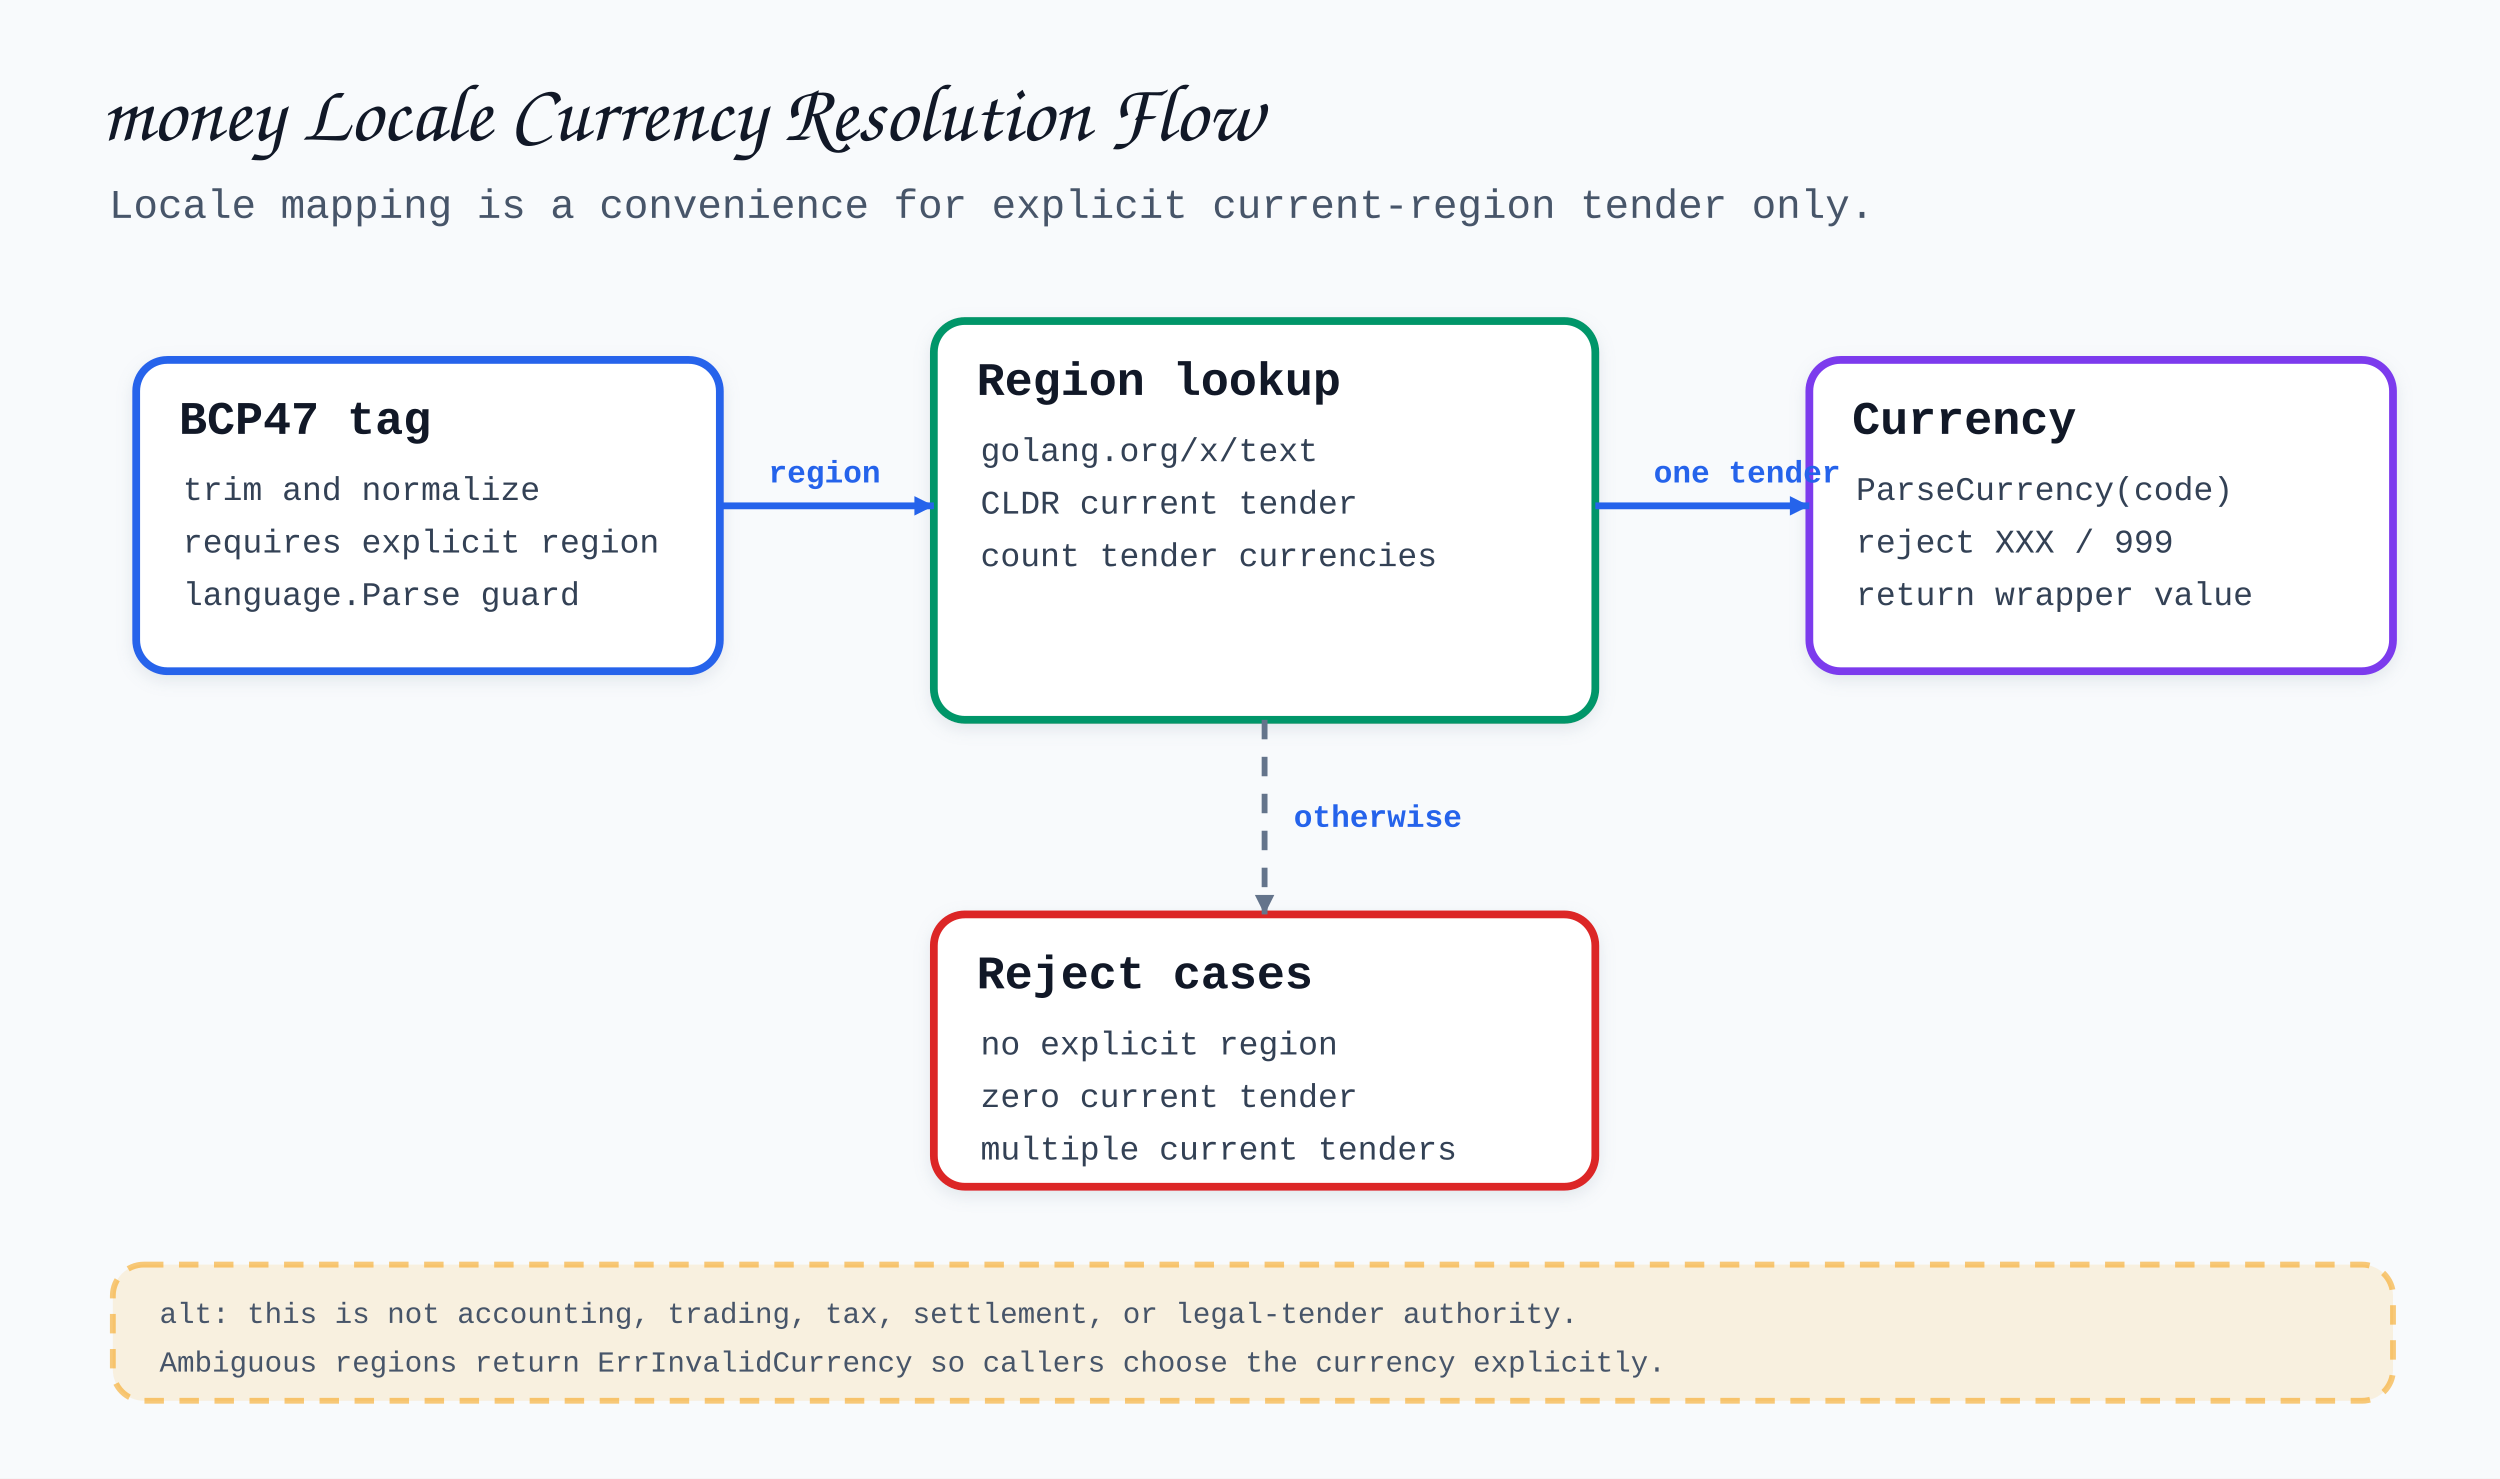
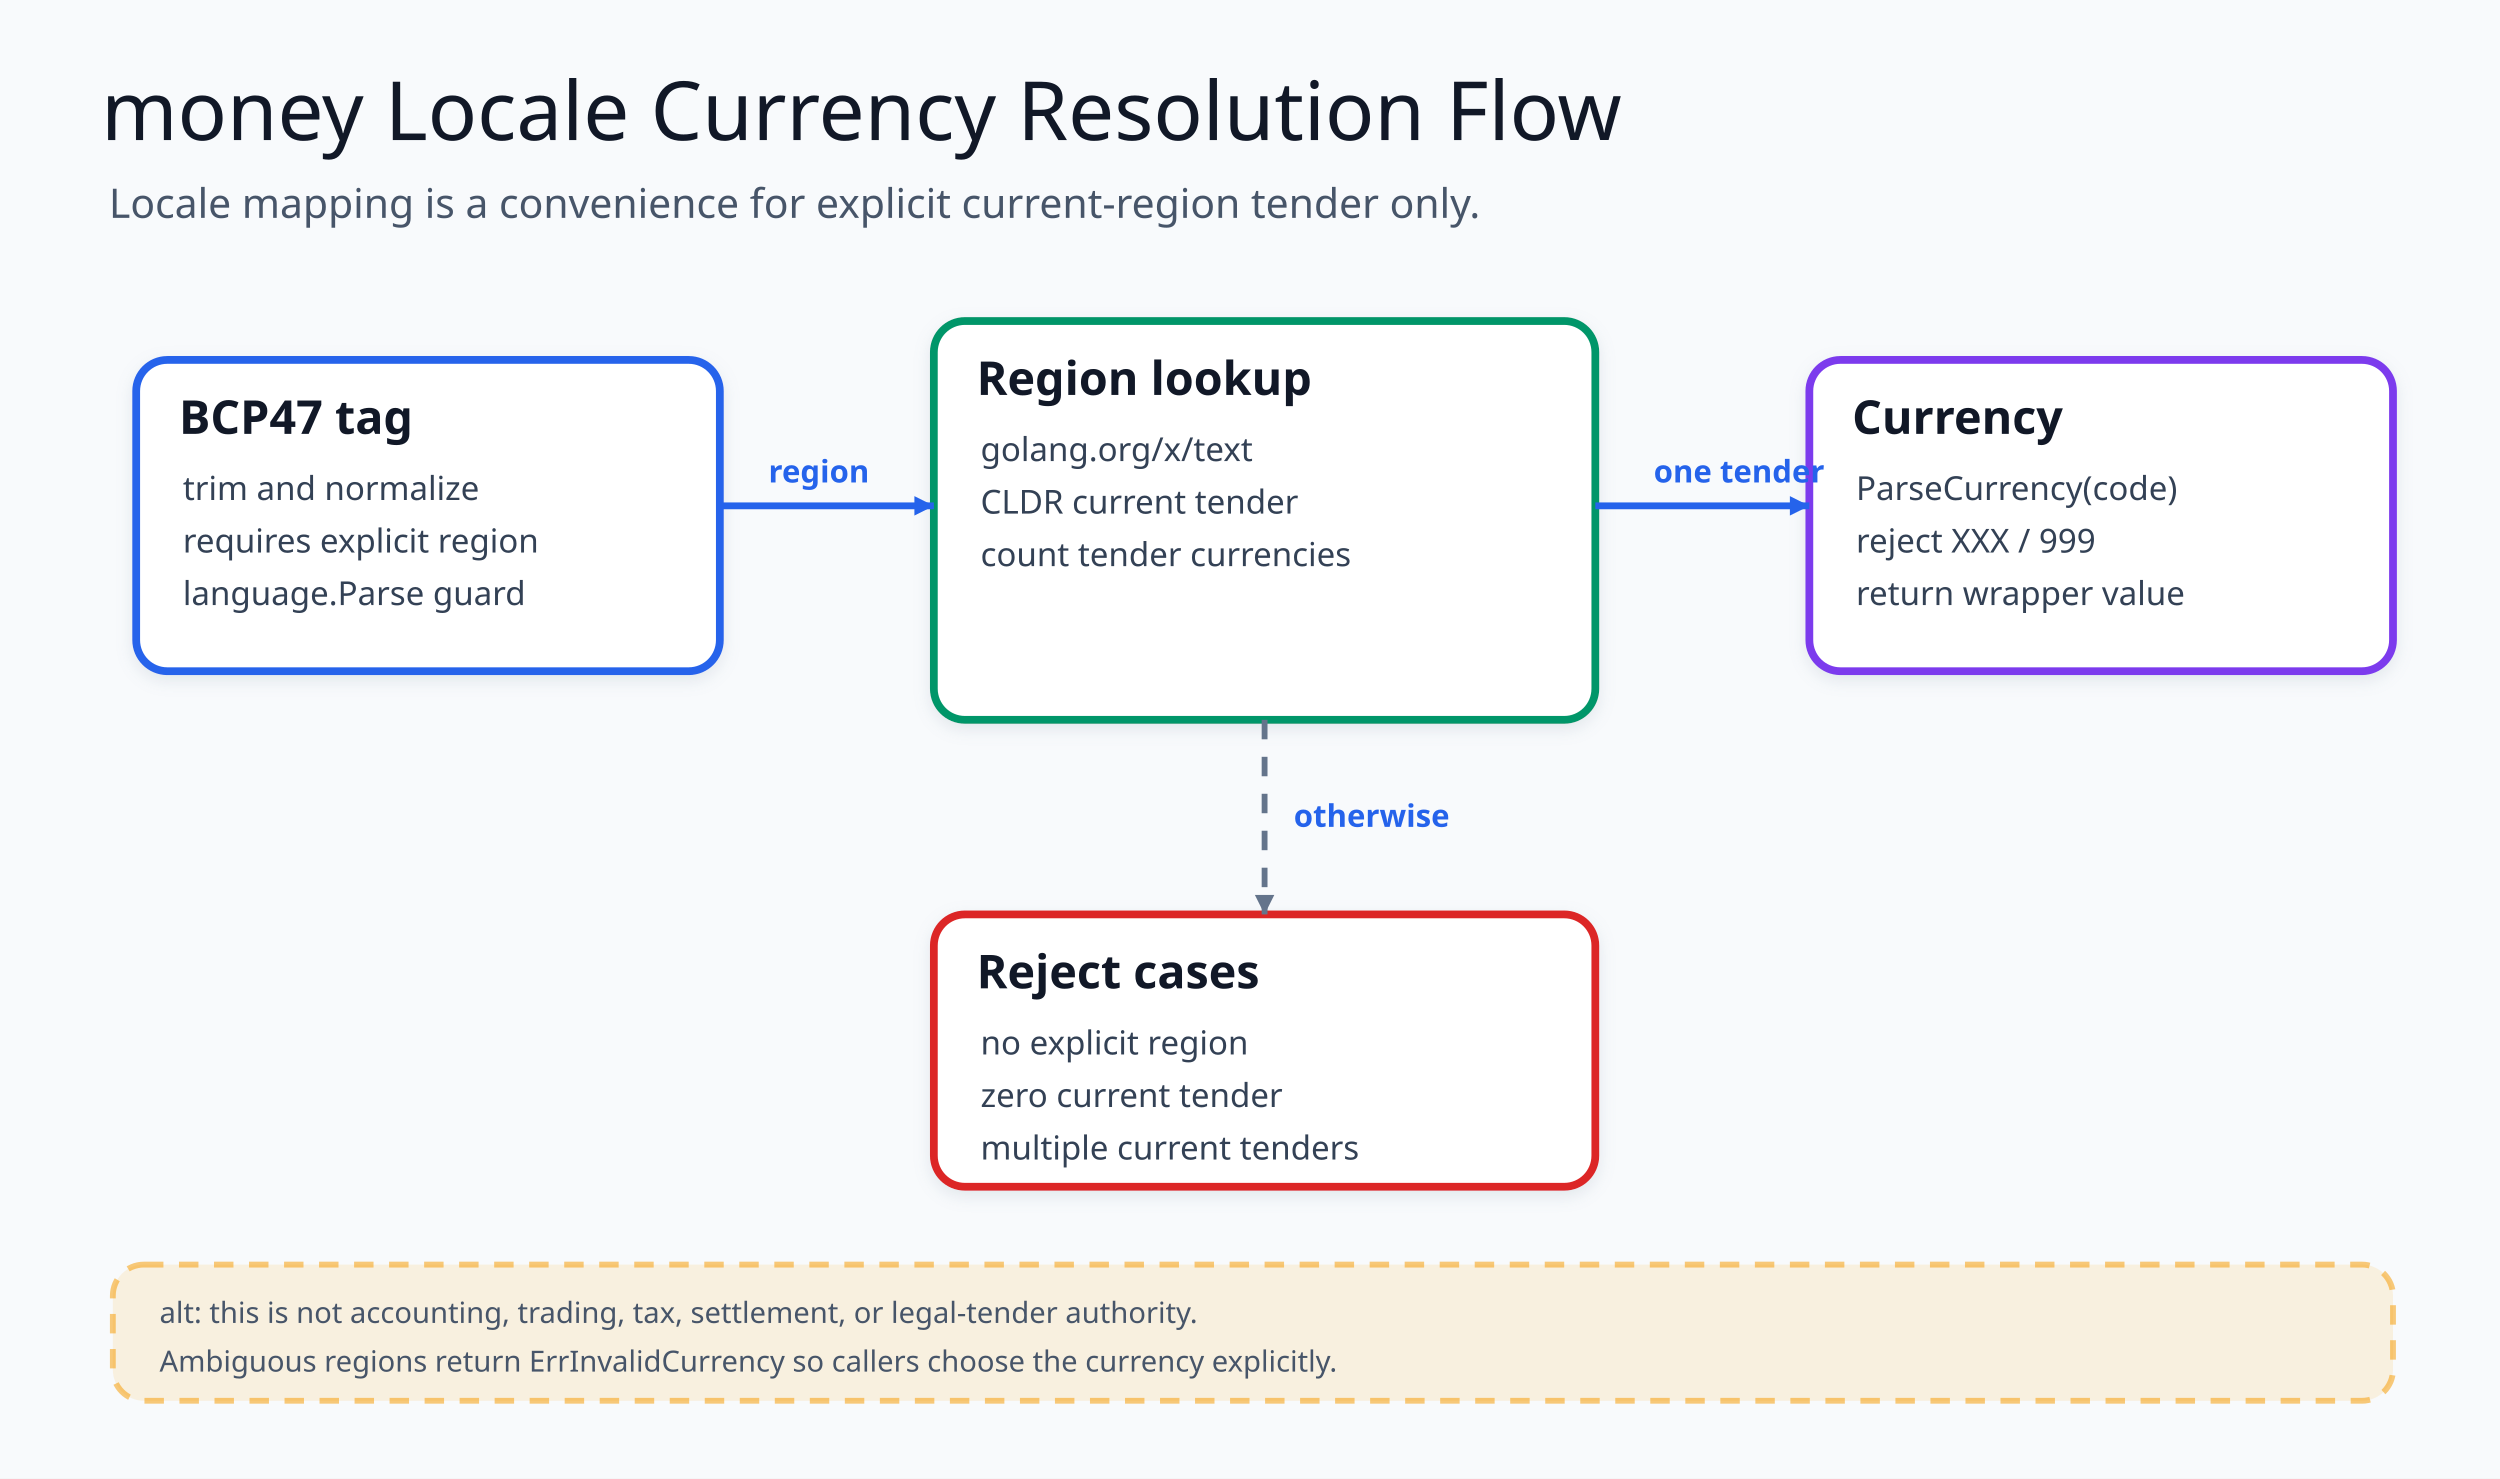
<svg xmlns="http://www.w3.org/2000/svg" width="1285" height="760" viewBox="0 0 1285 760">
  <defs>
    <marker id="arrow" markerWidth="12" markerHeight="10" refX="10" refY="5" orient="auto" markerUnits="userSpaceOnUse">
      <path d="M0,0 L10,5 L0,10 z" fill="#2563eb" />
    </marker>
    <marker id="arrow-gray" markerWidth="12" markerHeight="10" refX="10" refY="5" orient="auto" markerUnits="userSpaceOnUse">
      <path d="M0,0 L10,5 L0,10 z" fill="#64748b" />
    </marker>
    <filter id="shadow" x="-10%" y="-10%" width="120%" height="125%">
      <feDropShadow dx="0" dy="3" stdDeviation="4" flood-color="#94a3b8" flood-opacity=".22" />
    </filter>
  </defs>
  <style>
@font-face{font-family:'Architects Daughter';src:local('Architects Daughter');}
@font-face{font-family:'Comic Mono';src:local('Comic Mono');}
- .bg{fill:#f8fafc}.title{font:42px 'Architects Daughter','Comic Sans MS',cursive;fill:#111827}.sub{font:21px 'Comic Mono','Courier New',monospace;fill:#475569}.card-title{font:24px 'Comic Mono','Courier New',monospace;font-weight:700;fill:#111827}.body{font:17px 'Comic Mono','Courier New',monospace;fill:#334155}.small{font:15px 'Comic Mono','Courier New',monospace;fill:#475569}.label{font:16px 'Comic Mono','Courier New',monospace;fill:#2563eb;font-weight:700}.arrow{stroke:#2563eb;stroke-width:3.5;fill:none;marker-end:url(#arrow)}.dashed{stroke:#64748b;stroke-width:3;stroke-dasharray:10 9;fill:none;marker-end:url(#arrow-gray)}.card{fill:#fff;stroke-width:4}.alt{fill:#f59e0b;fill-opacity:.12;stroke:#f59e0b;stroke-opacity:.55;stroke-dasharray:10 8;stroke-width:3}
+ .bg{fill:#f8fafc}.title{font:42px 'Architects Daughter';fill:#111827}.sub{font:21px 'Comic Mono';fill:#475569}.card-title{font:24px 'Comic Mono';font-weight:700;fill:#111827}.body{font:17px 'Comic Mono';fill:#334155}.small{font:15px 'Comic Mono';fill:#475569}.label{font:16px 'Comic Mono';fill:#2563eb;font-weight:700}.arrow{stroke:#2563eb;stroke-width:3.5;fill:none;marker-end:url(#arrow)}.dashed{stroke:#64748b;stroke-width:3;stroke-dasharray:10 9;fill:none;marker-end:url(#arrow-gray)}.card{fill:#fff;stroke-width:4}.alt{fill:#f59e0b;fill-opacity:.12;stroke:#f59e0b;stroke-opacity:.55;stroke-dasharray:10 8;stroke-width:3}
</style>
  <rect class="bg" width="1285" height="760" />
  <text class="title" x="52" y="72">money Locale Currency Resolution Flow</text>
  <text class="sub" x="56" y="112">Locale mapping is a convenience for explicit current-region tender only.</text>
  <rect class="card" x="70" y="185" width="300" height="160" rx="16" fill="#eff6ff" stroke="#2563eb" filter="url(#shadow)" />
  <text class="card-title" x="92" y="223">BCP47 tag</text>
  <text class="body" x="94" y="257">trim and normalize</text>
  <text class="body" x="94" y="284">requires explicit region</text>
  <text class="body" x="94" y="311">language.Parse guard</text>
  <rect class="card" x="480" y="165" width="340" height="205" rx="16" fill="#ecfdf5" stroke="#059669" filter="url(#shadow)" />
  <text class="card-title" x="502" y="203">Region lookup</text>
  <text class="body" x="504" y="237">golang.org/x/text</text>
  <text class="body" x="504" y="264">CLDR current tender</text>
  <text class="body" x="504" y="291">count tender currencies</text>
  <rect class="card" x="930" y="185" width="300" height="160" rx="16" fill="#f5f3ff" stroke="#7c3aed" filter="url(#shadow)" />
  <text class="card-title" x="952" y="223">Currency</text>
  <text class="body" x="954" y="257">ParseCurrency(code)</text>
  <text class="body" x="954" y="284">reject XXX / 999</text>
  <text class="body" x="954" y="311">return wrapper value</text>
  <rect class="card" x="480" y="470" width="340" height="140" rx="16" fill="#fef2f2" stroke="#dc2626" filter="url(#shadow)" />
  <text class="card-title" x="502" y="508">Reject cases</text>
  <text class="body" x="504" y="542">no explicit region</text>
  <text class="body" x="504" y="569">zero current tender</text>
  <text class="body" x="504" y="596">multiple current tenders</text>
  <path class="arrow" d="M370 260 L480 260" />
  <text class="label" x="395" y="248">region</text>
  <path class="arrow" d="M820 260 L930 260" />
  <text class="label" x="850" y="248">one tender</text>
  <path class="dashed" d="M650 370 L650 470" />
  <text class="label" x="665" y="425">otherwise</text>
  <rect class="alt" x="58" y="650" width="1172" height="70" rx="16" />
  <text class="small" x="82" y="680">alt: this is not accounting, trading, tax, settlement, or legal-tender authority.</text>
  <text class="small" x="82" y="705">Ambiguous regions return ErrInvalidCurrency so callers choose the currency explicitly.</text>
</svg>
